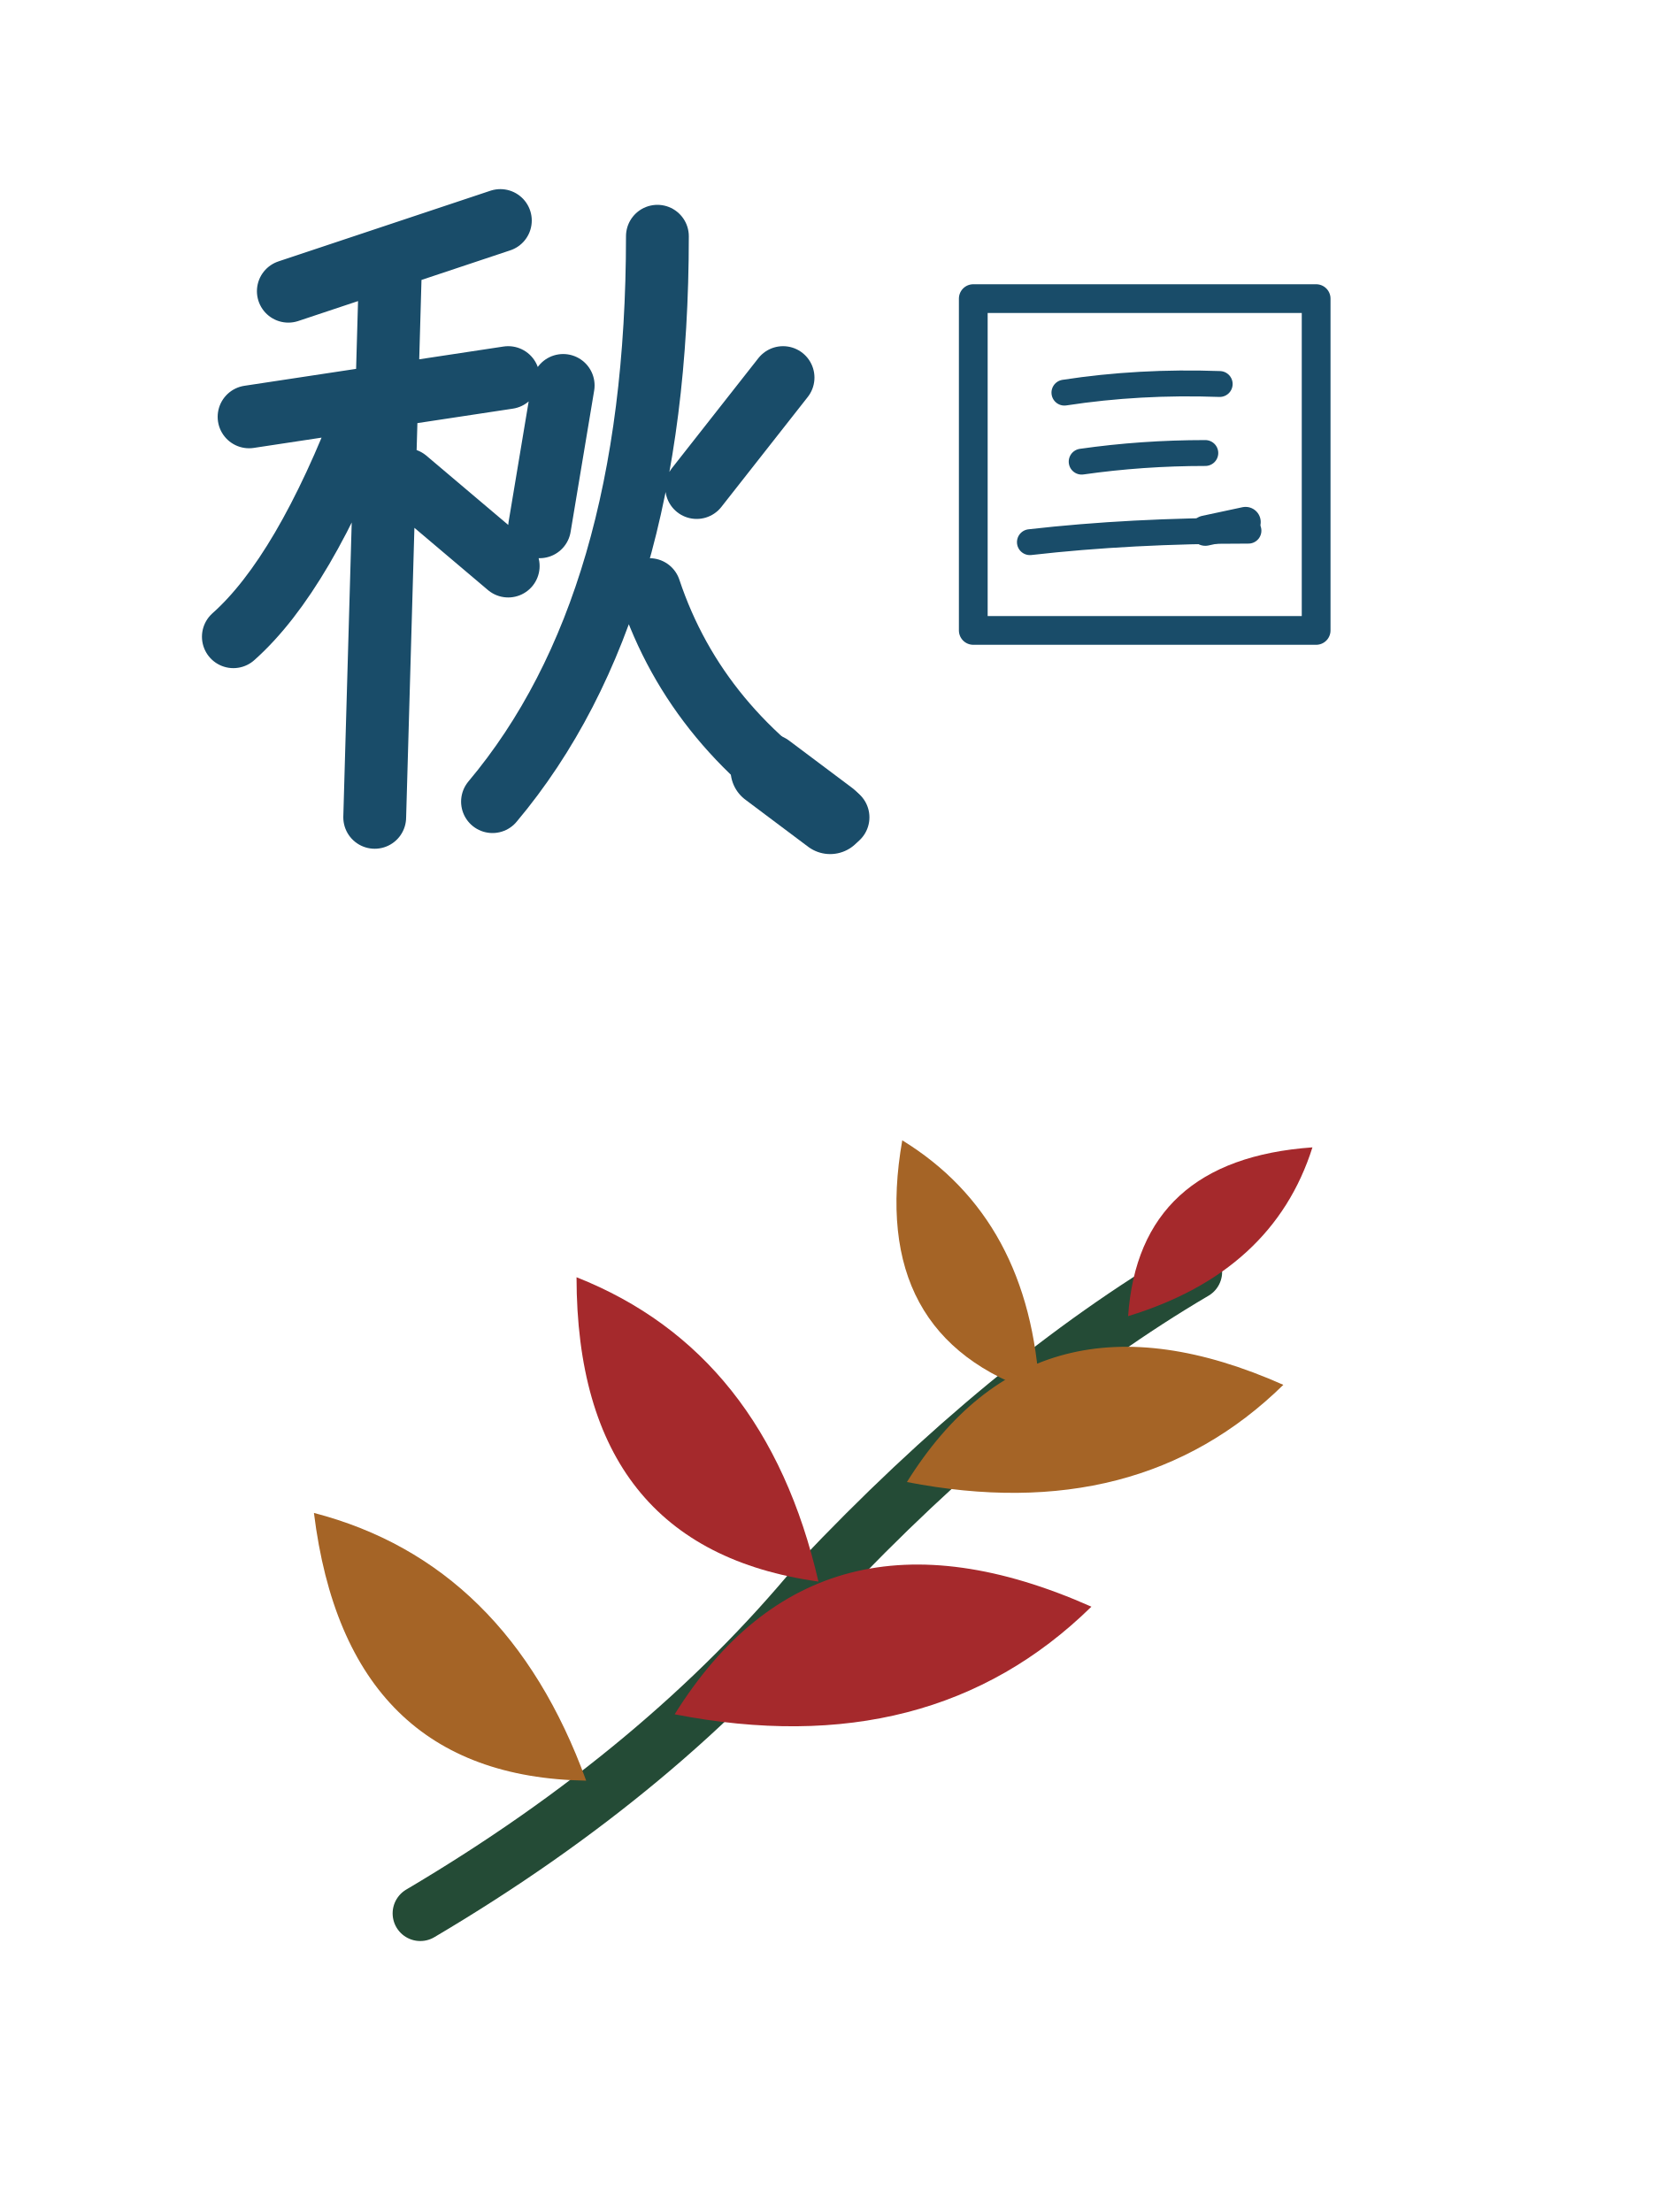
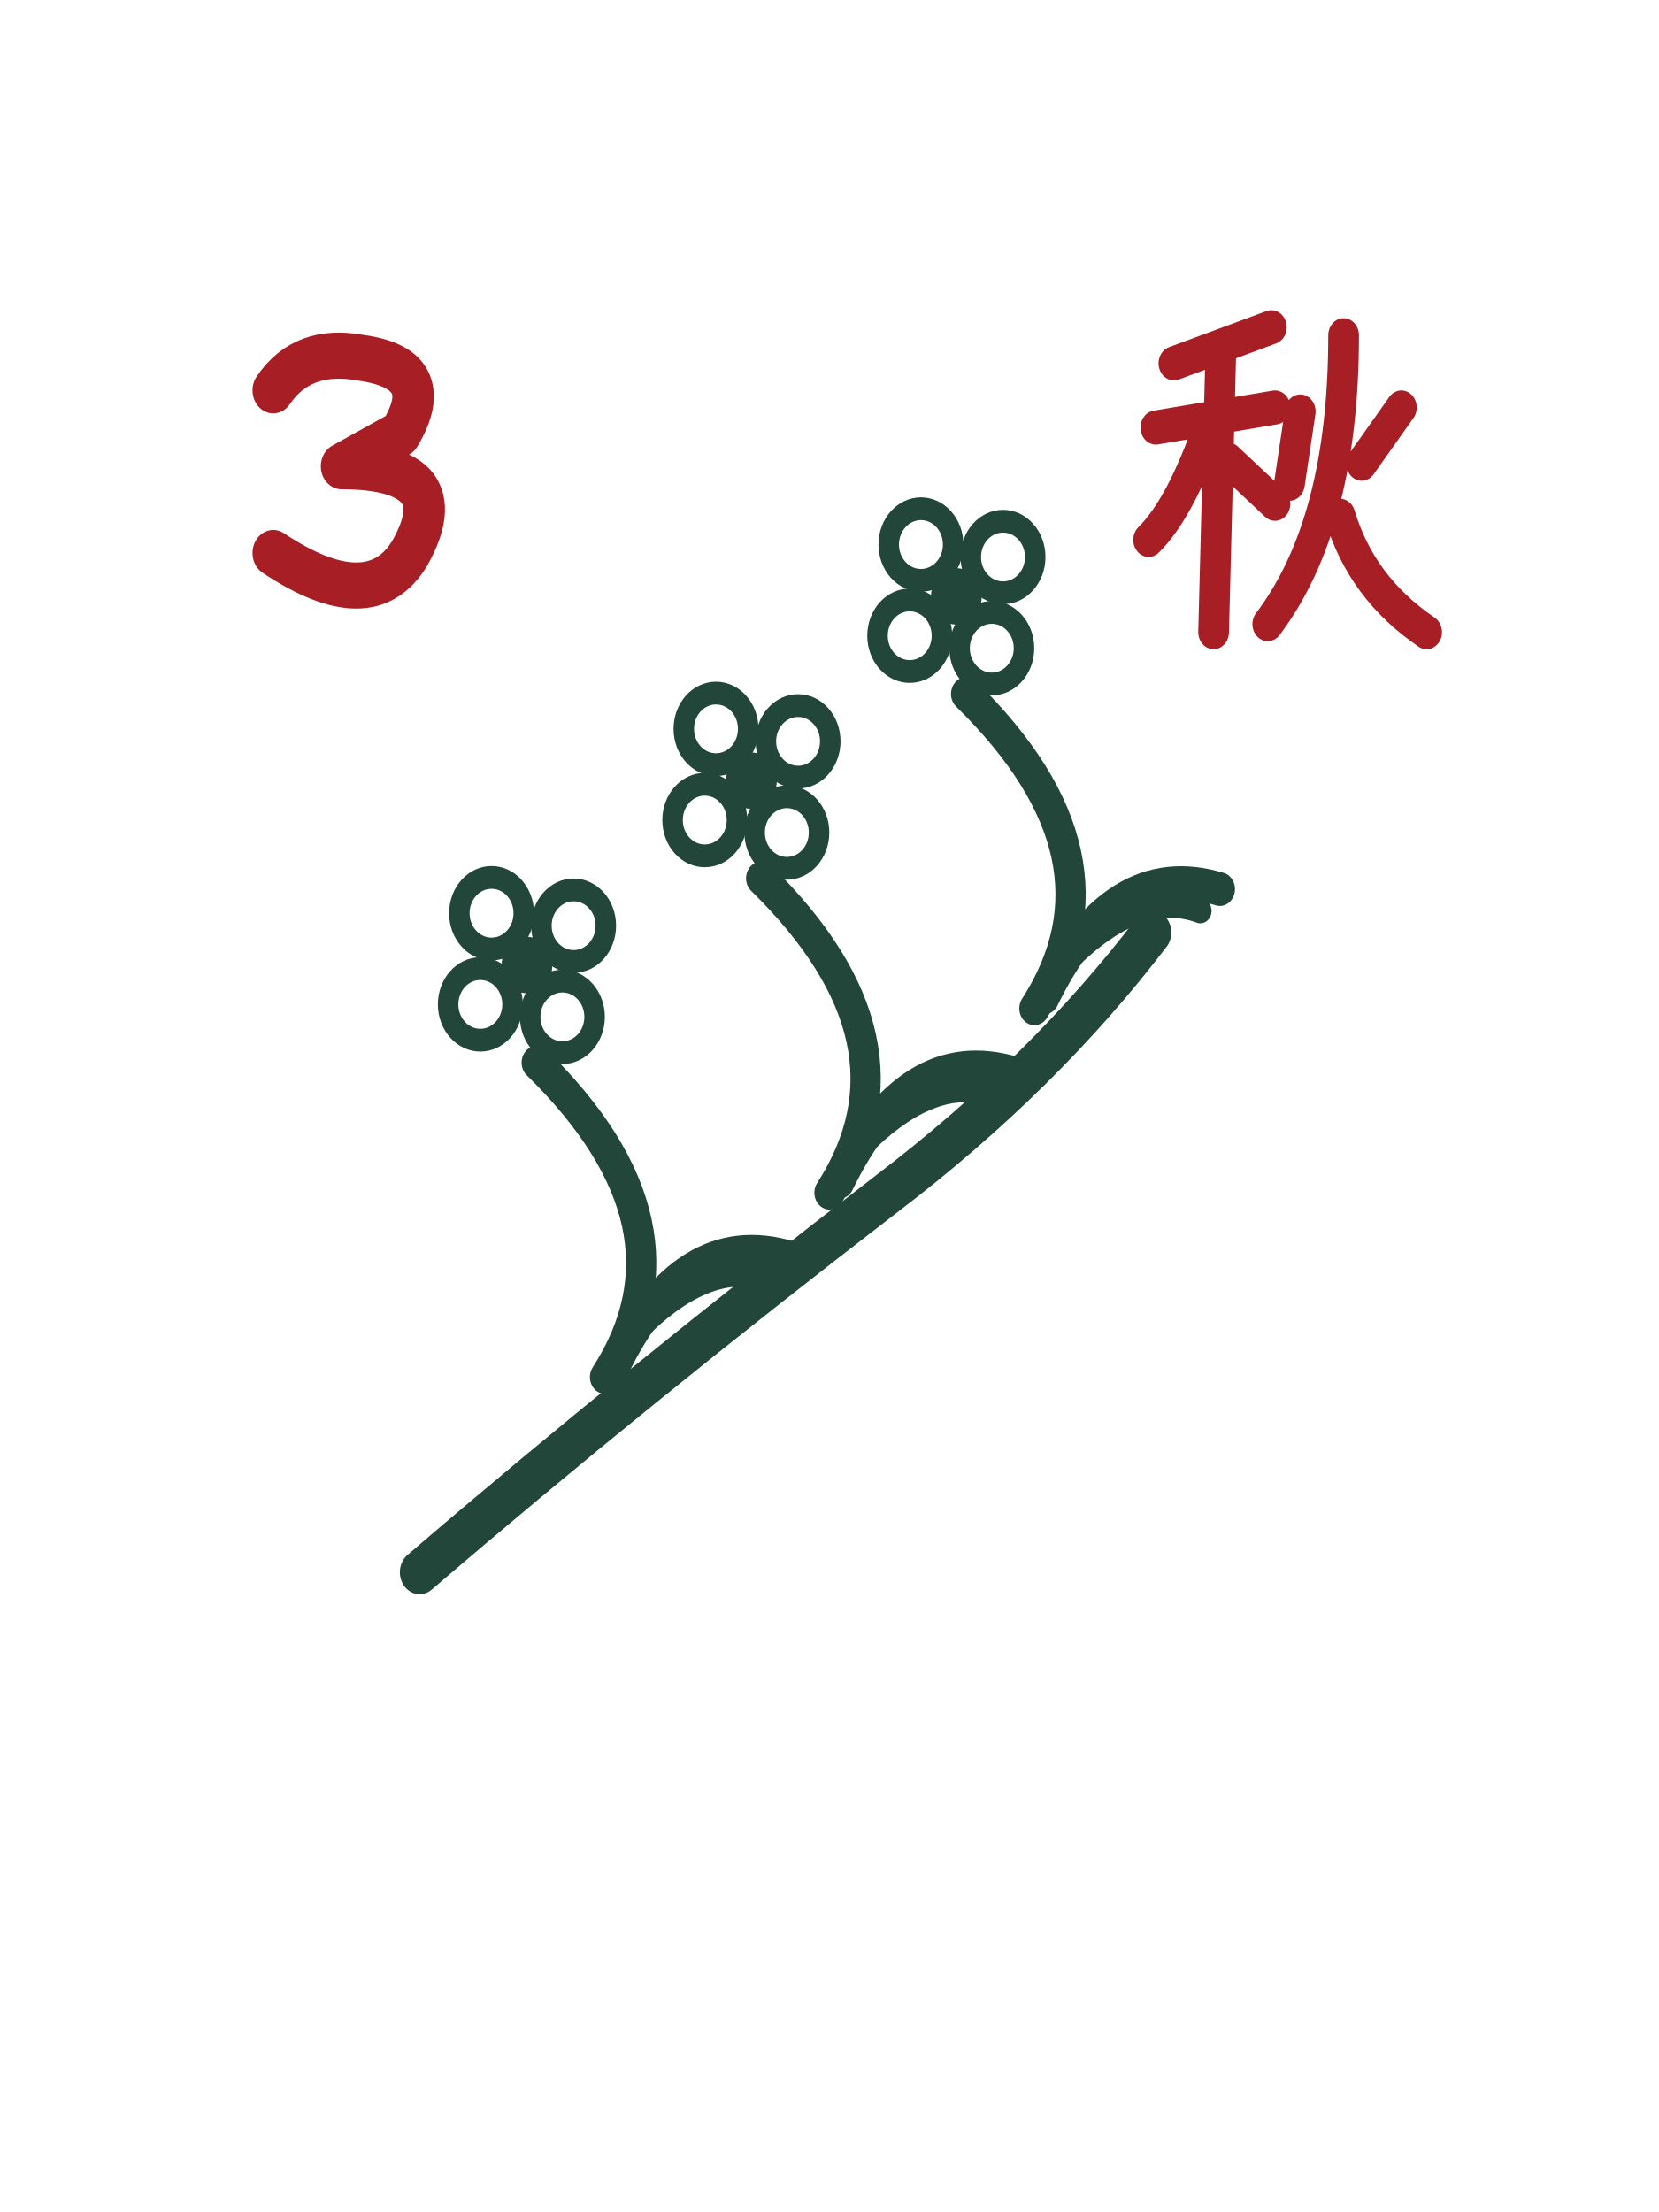
- <svg xmlns="http://www.w3.org/2000/svg" width="300" height="400" viewBox="0 0 150 200">
-   <g transform="translate(14 10) scale(0.71)">
-     <path d="M44 14 L17 23 M12 39 L45 34 M30 20 L28 90 M27 38 Q19 59 10 67 M32 47 L45 58 M64 16 Q64 63 43 88 M52 35 L49 53 M80 34 L69 48 M63 61 Q69 79 87 90" fill="none" stroke="#194c69" stroke-width="8" stroke-linecap="round" stroke-linejoin="round" />
-     <path d="M78 84 L86 90" fill="none" stroke="#194c69" stroke-width="9.36" stroke-linecap="round" stroke-linejoin="round" />
+ <svg xmlns="http://www.w3.org/2000/svg" width="300" height="400" viewBox="0 0 170 204" preserveAspectRatio="none">
+   <g transform="translate(114 25) scale(0.37)">
+     <path d="M44 14 L17 23 M12 39 L45 34 M30 20 L28 90 M27 38 Q19 59 10 67 M32 47 L45 58 M64 16 Q64 63 43 88 M52 35 L49 53 M80 34 L69 48 M63 61 Q69 79 87 90" fill="none" stroke="#a81e25" stroke-width="8.5" stroke-linecap="round" stroke-linejoin="round" />
  </g>
-   <path d="M88 27 H119 V57 H88Z" fill="none" stroke="#194c69" stroke-width="2.6" stroke-linecap="round" stroke-linejoin="round" />
-   <g transform="translate(90 29) scale(0.26)">
-     <path d="M24 25 Q50 21 78 22 M30 49 Q51 46 73 46 M12 77 Q47 73 88 73" fill="none" stroke="#194c69" stroke-width="9" stroke-linecap="round" stroke-linejoin="round" />
-     <path d="M73 73 L87 70" fill="none" stroke="#194c69" stroke-width="10.53" stroke-linecap="round" stroke-linejoin="round" />
+   <g transform="translate(35 43)">
+     <path d="M-7 -7 Q-4 -11 2 -10 Q10 -9 6 -3 L0 0 Q12 0 7 8 Q3 14 -7 8" fill="none" stroke="#a81e25" stroke-width="4.25" stroke-linecap="round" stroke-linejoin="round" />
  </g>
-   <path d="M38 173 Q60 160 74 143 Q91 125 108 115" fill="none" stroke="#244b36" stroke-width="5" stroke-linecap="round" stroke-linejoin="round" />
-   <g transform="translate(53 161) rotate(-113) scale(1.1)">
-     <path d="M0 0 Q8 -18 29 -12 Q19 1 0 0Z" fill="#a56426" stroke="none" stroke-width="1" stroke-linecap="round" stroke-linejoin="round" />
-   </g>
-   <g transform="translate(61 155) rotate(8) scale(1.24)">
-     <path d="M0 0 Q8 -18 29 -12 Q19 1 0 0Z" fill="#a5292c" stroke="none" stroke-width="1" stroke-linecap="round" stroke-linejoin="round" />
-   </g>
-   <g transform="translate(74 143) rotate(-106) scale(1.12)">
-     <path d="M0 0 Q8 -18 29 -12 Q19 1 0 0Z" fill="#a5292c" stroke="none" stroke-width="1" stroke-linecap="round" stroke-linejoin="round" />
-   </g>
-   <g transform="translate(82 134) rotate(8) scale(1.12)">
-     <path d="M0 0 Q8 -18 29 -12 Q19 1 0 0Z" fill="#a56426" stroke="none" stroke-width="1" stroke-linecap="round" stroke-linejoin="round" />
-   </g>
-   <g transform="translate(94 126) rotate(-96) scale(0.83)">
-     <path d="M0 0 Q8 -18 29 -12 Q19 1 0 0Z" fill="#a56426" stroke="none" stroke-width="1" stroke-linecap="round" stroke-linejoin="round" />
-   </g>
-   <g transform="translate(102 119) rotate(-20) scale(0.72)">
-     <path d="M0 0 Q8 -18 29 -12 Q19 1 0 0Z" fill="#a5292c" stroke="none" stroke-width="1" stroke-linecap="round" stroke-linejoin="round" />
-   </g>
+   <path d="M43 145 Q65 128 91 110 Q107 99 118 86" fill="none" stroke="#22463a" stroke-width="4.05" stroke-linecap="round" stroke-linejoin="round" />
+   <path d="M62 127q10 -14 -7 -29 M63 126q7 -13 18 -10" fill="none" stroke="#22463a" stroke-width="3.1" stroke-linecap="round" stroke-linejoin="round" />
+   <path d="M66 122q7 -6 13 -4" fill="none" stroke="#22463a" stroke-width="2.3" stroke-linecap="round" stroke-linejoin="round" />
+   <circle cx="58.78" cy="85.37" r="3.3" fill="none" stroke="#22463a" stroke-width="2.1" />
+   <circle cx="57.63" cy="93.78" r="3.3" fill="none" stroke="#22463a" stroke-width="2.1" />
+   <circle cx="49.22" cy="92.63" r="3.3" fill="none" stroke="#22463a" stroke-width="2.1" />
+   <circle cx="50.37" cy="84.22" r="3.3" fill="none" stroke="#22463a" stroke-width="2.1" />
+   <circle cx="54" cy="89" r="2.6" fill="#22463a" />
+   <path d="M85 110q10 -14 -7 -29 M86 109q7 -13 18 -10" fill="none" stroke="#22463a" stroke-width="3.1" stroke-linecap="round" stroke-linejoin="round" />
+   <path d="M89 105q7 -6 13 -4" fill="none" stroke="#22463a" stroke-width="2.3" stroke-linecap="round" stroke-linejoin="round" />
+   <circle cx="81.78" cy="68.37" r="3.3" fill="none" stroke="#22463a" stroke-width="2.1" />
+   <circle cx="80.63" cy="76.78" r="3.3" fill="none" stroke="#22463a" stroke-width="2.1" />
+   <circle cx="72.22" cy="75.63" r="3.3" fill="none" stroke="#22463a" stroke-width="2.1" />
+   <circle cx="73.37" cy="67.22" r="3.3" fill="none" stroke="#22463a" stroke-width="2.1" />
+   <circle cx="77" cy="72" r="2.6" fill="#22463a" />
+   <path d="M106 93q10 -14 -7 -29 M107 92q7 -13 18 -10" fill="none" stroke="#22463a" stroke-width="3.1" stroke-linecap="round" stroke-linejoin="round" />
+   <path d="M110 88q7 -6 13 -4" fill="none" stroke="#22463a" stroke-width="2.3" stroke-linecap="round" stroke-linejoin="round" />
+   <circle cx="102.78" cy="51.37" r="3.3" fill="none" stroke="#22463a" stroke-width="2.1" />
+   <circle cx="101.63" cy="59.78" r="3.3" fill="none" stroke="#22463a" stroke-width="2.1" />
+   <circle cx="93.22" cy="58.63" r="3.3" fill="none" stroke="#22463a" stroke-width="2.1" />
+   <circle cx="94.37" cy="50.22" r="3.3" fill="none" stroke="#22463a" stroke-width="2.1" />
+   <circle cx="98" cy="55" r="2.6" fill="#22463a" />
</svg>
